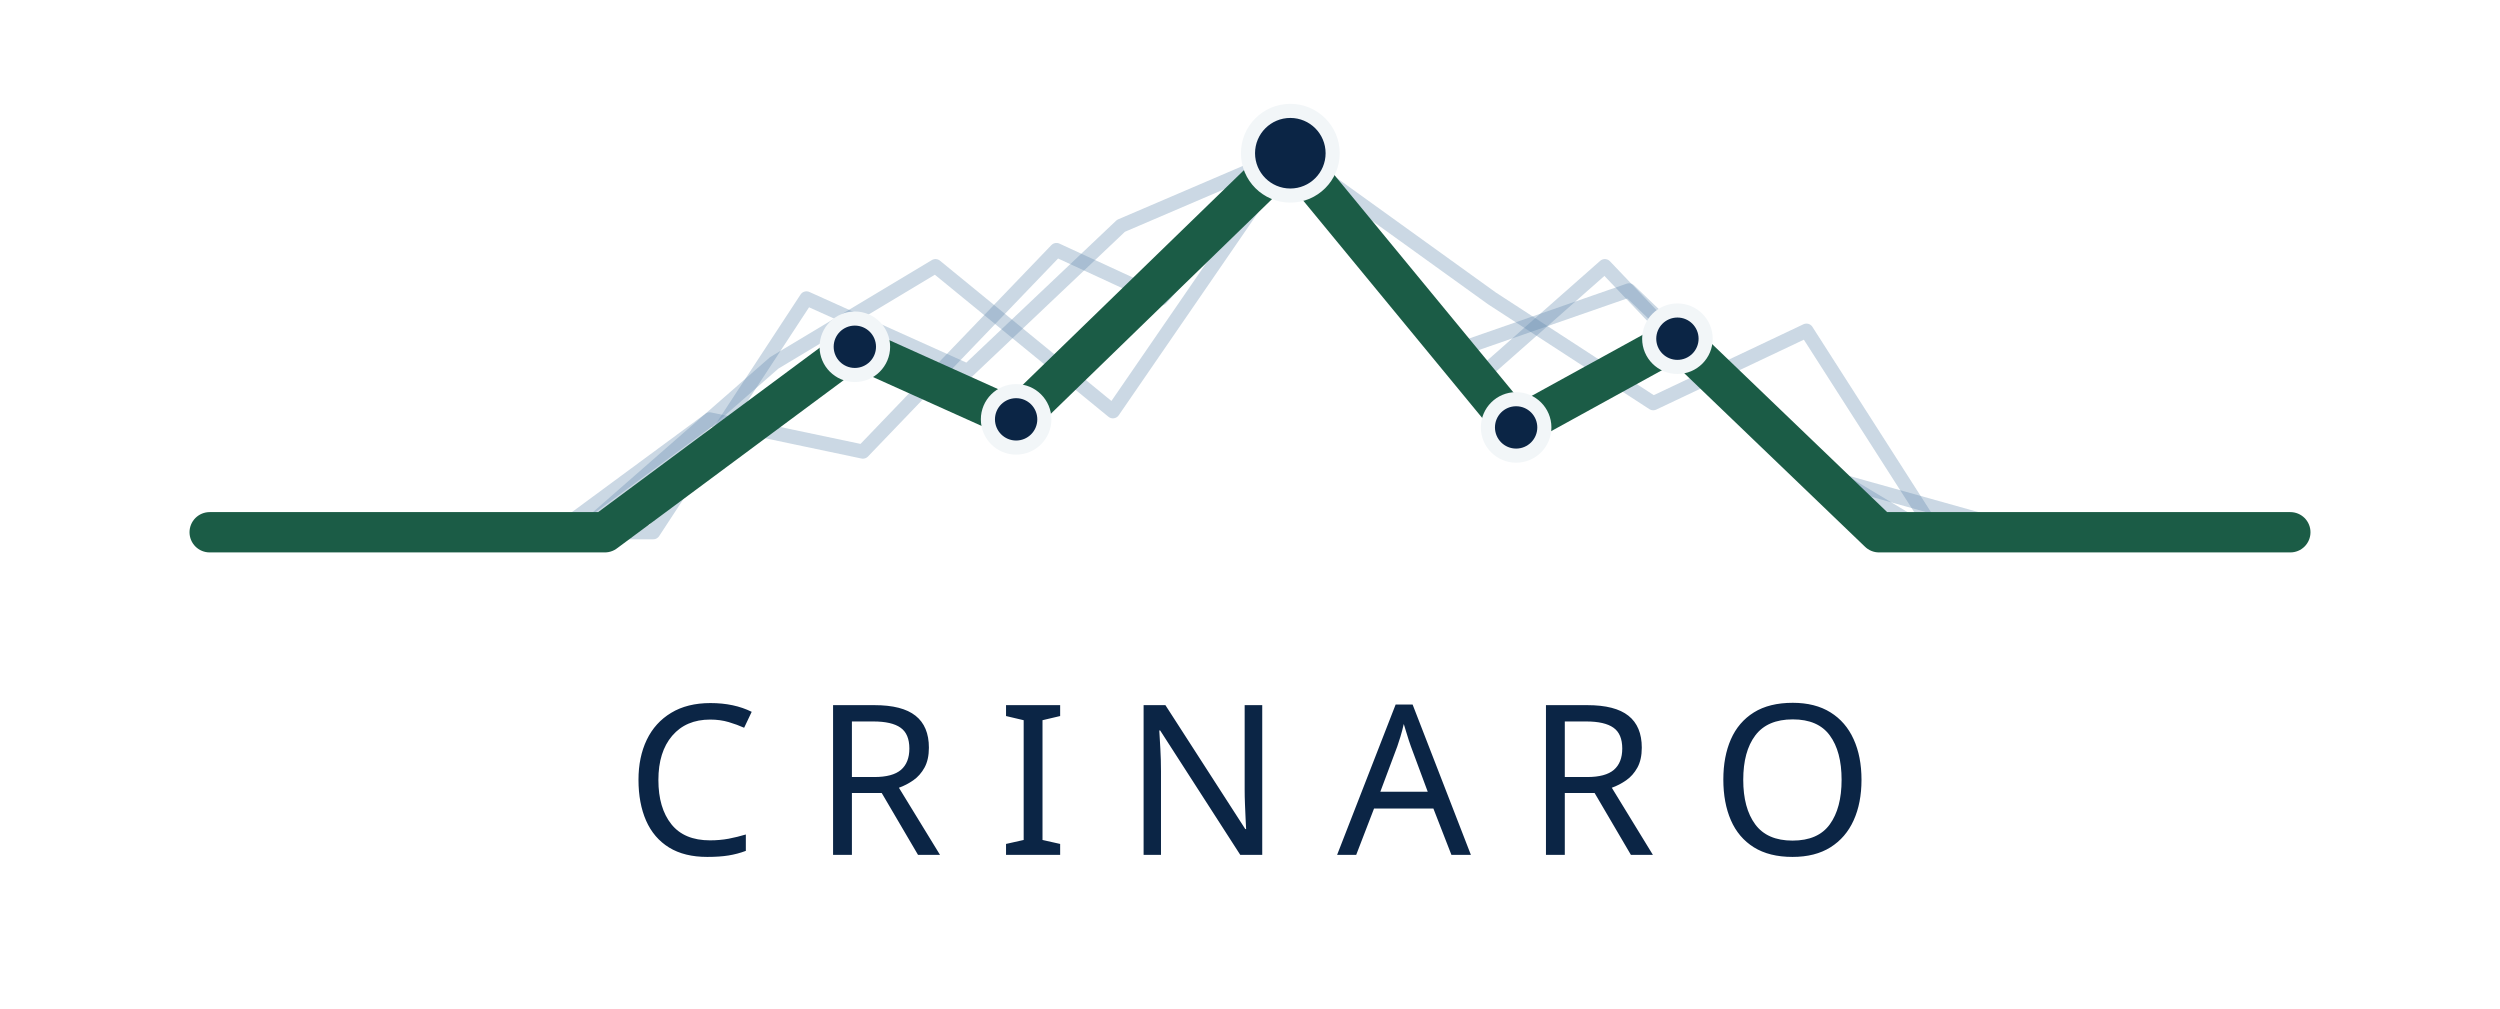
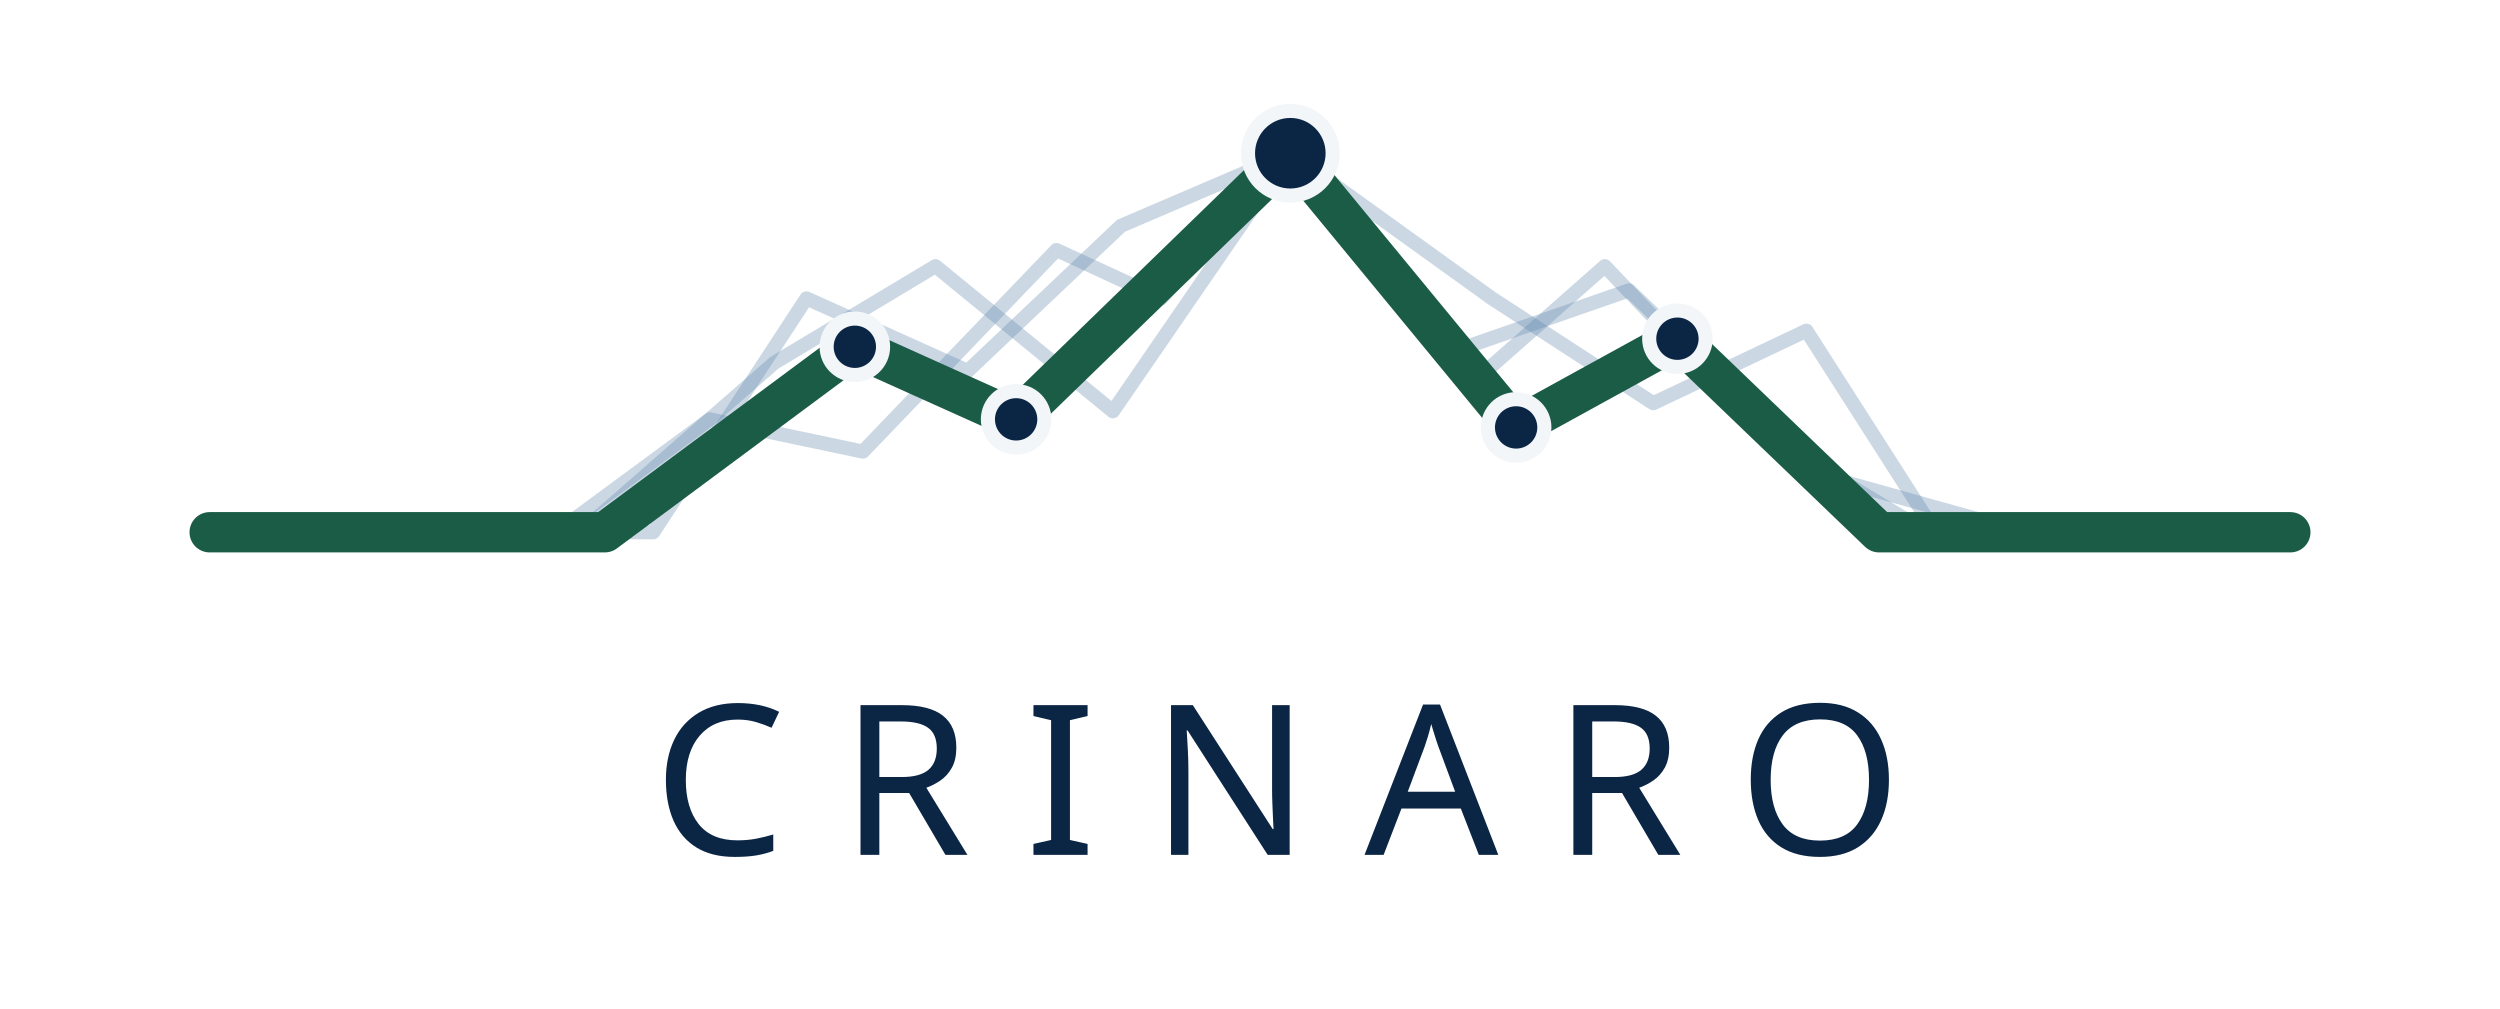
<svg xmlns="http://www.w3.org/2000/svg" viewBox="0 0 620 250" width="620" height="250" role="img" aria-label="Crinaro">
  <path d="M52 132 L138 132 L176 104 L214 112 L262 62 L288 74 L320 38 L358 88 L404 72 L452 118 L502 132 L568 132" fill="none" stroke="#5B84A9" stroke-width="3.5" stroke-linecap="round" stroke-linejoin="round" opacity="0.32" />
  <path d="M52 132 L162 132 L200 74 L240 92 L278 56 L320 38 L364 96 L398 66 L438 108 L478 132 L568 132" fill="none" stroke="#5B84A9" stroke-width="3.5" stroke-linecap="round" stroke-linejoin="round" opacity="0.32" />
  <path d="M52 132 L144 132 L192 90 L232 66 L276 102 L320 38 L370 74 L410 100 L448 82 L480 132 L568 132" fill="none" stroke="#5B84A9" stroke-width="3.5" stroke-linecap="round" stroke-linejoin="round" opacity="0.32" />
  <path d="M52 132 L150 132 L212 86 L252 104 L320 38 L376 106 L416 84 L466 132 L568 132" fill="none" stroke="#1B5C46" stroke-width="10" stroke-linecap="round" stroke-linejoin="round" />
  <circle cx="212" cy="86" r="7" fill="#0B2545" stroke="#F2F6F8" stroke-width="3.5" />
  <circle cx="252" cy="104" r="7" fill="#0B2545" stroke="#F2F6F8" stroke-width="3.5" />
  <circle cx="320" cy="38" r="10.5" fill="#0B2545" stroke="#F2F6F8" stroke-width="3.5" />
  <circle cx="376" cy="106" r="7" fill="#0B2545" stroke="#F2F6F8" stroke-width="3.5" />
  <circle cx="416" cy="84" r="7" fill="#0B2545" stroke="#F2F6F8" stroke-width="3.5" />
-   <text x="310.0" y="212" text-anchor="middle" fill="#0B2545" font-family="Futura, 'Century Gothic', 'Avenir Next', Avenir, sans-serif" font-size="52" font-weight="500" letter-spacing="0.26em">CRINARO</text>
+   <text x="316.8" y="212" text-anchor="middle" fill="#0B2545" font-family="Futura, 'Century Gothic', 'Avenir Next', Avenir, sans-serif" font-size="52" font-weight="500" letter-spacing="0.26em">CRINARO</text>
</svg>
